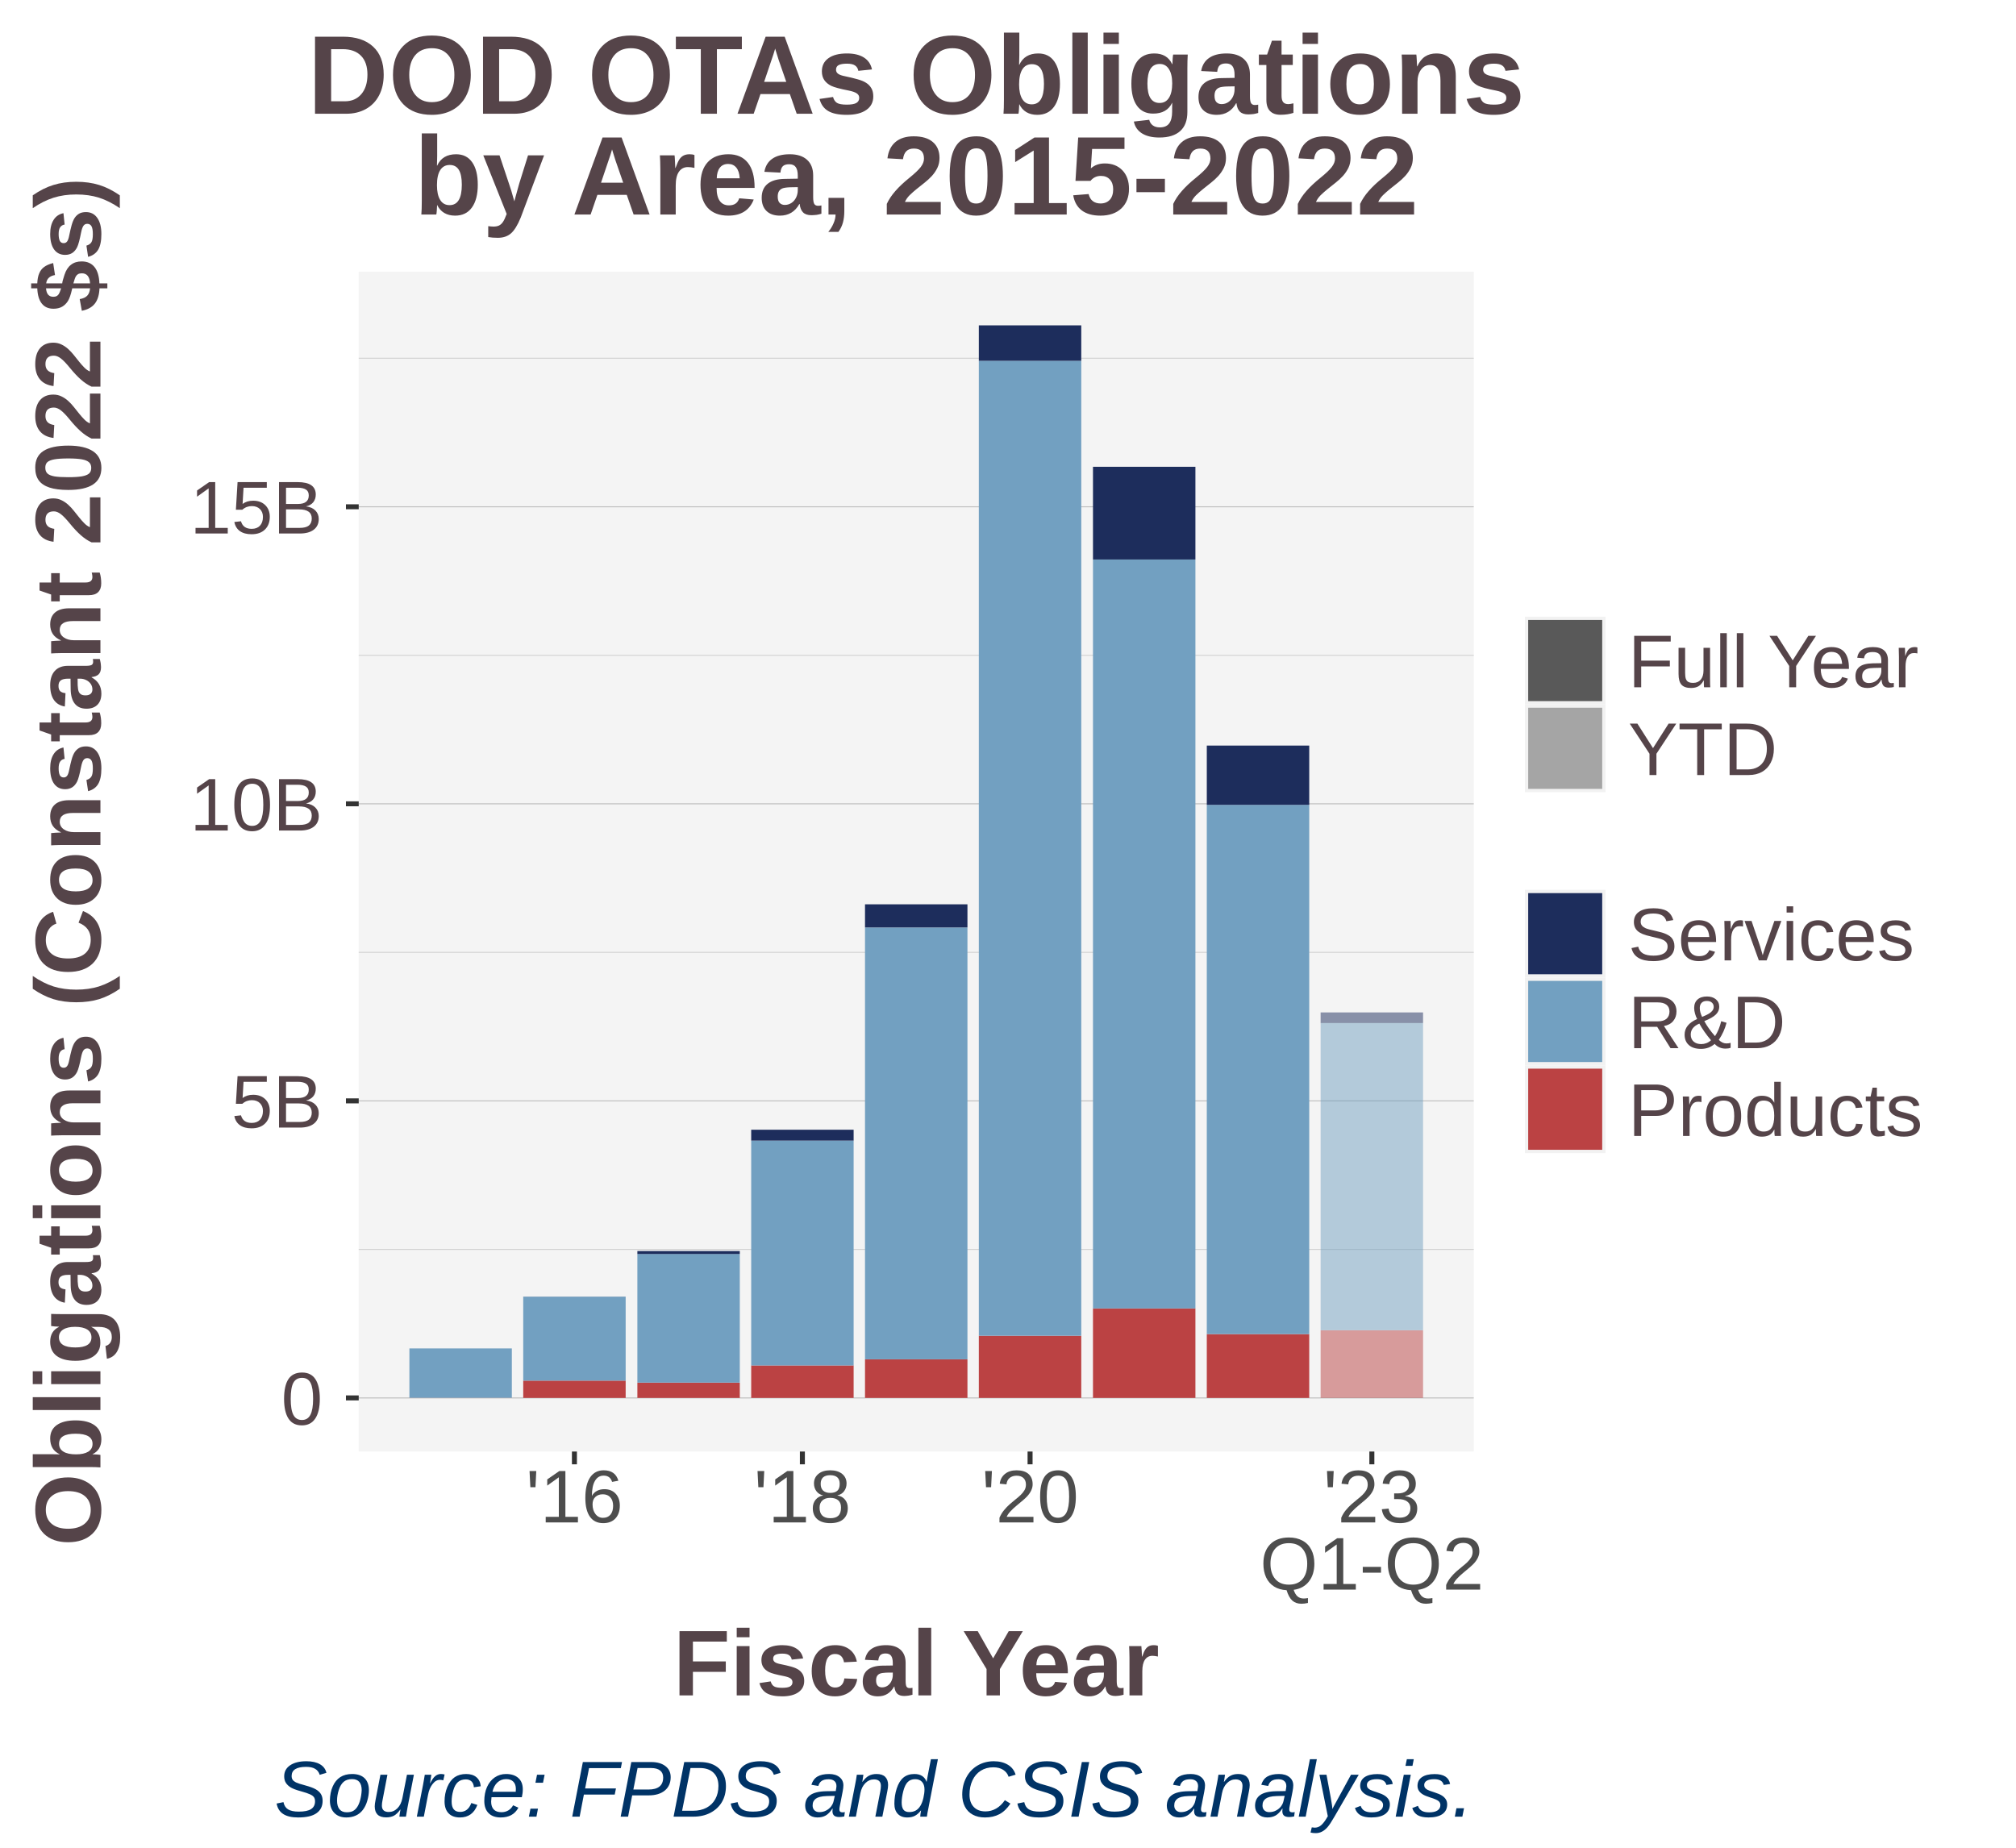
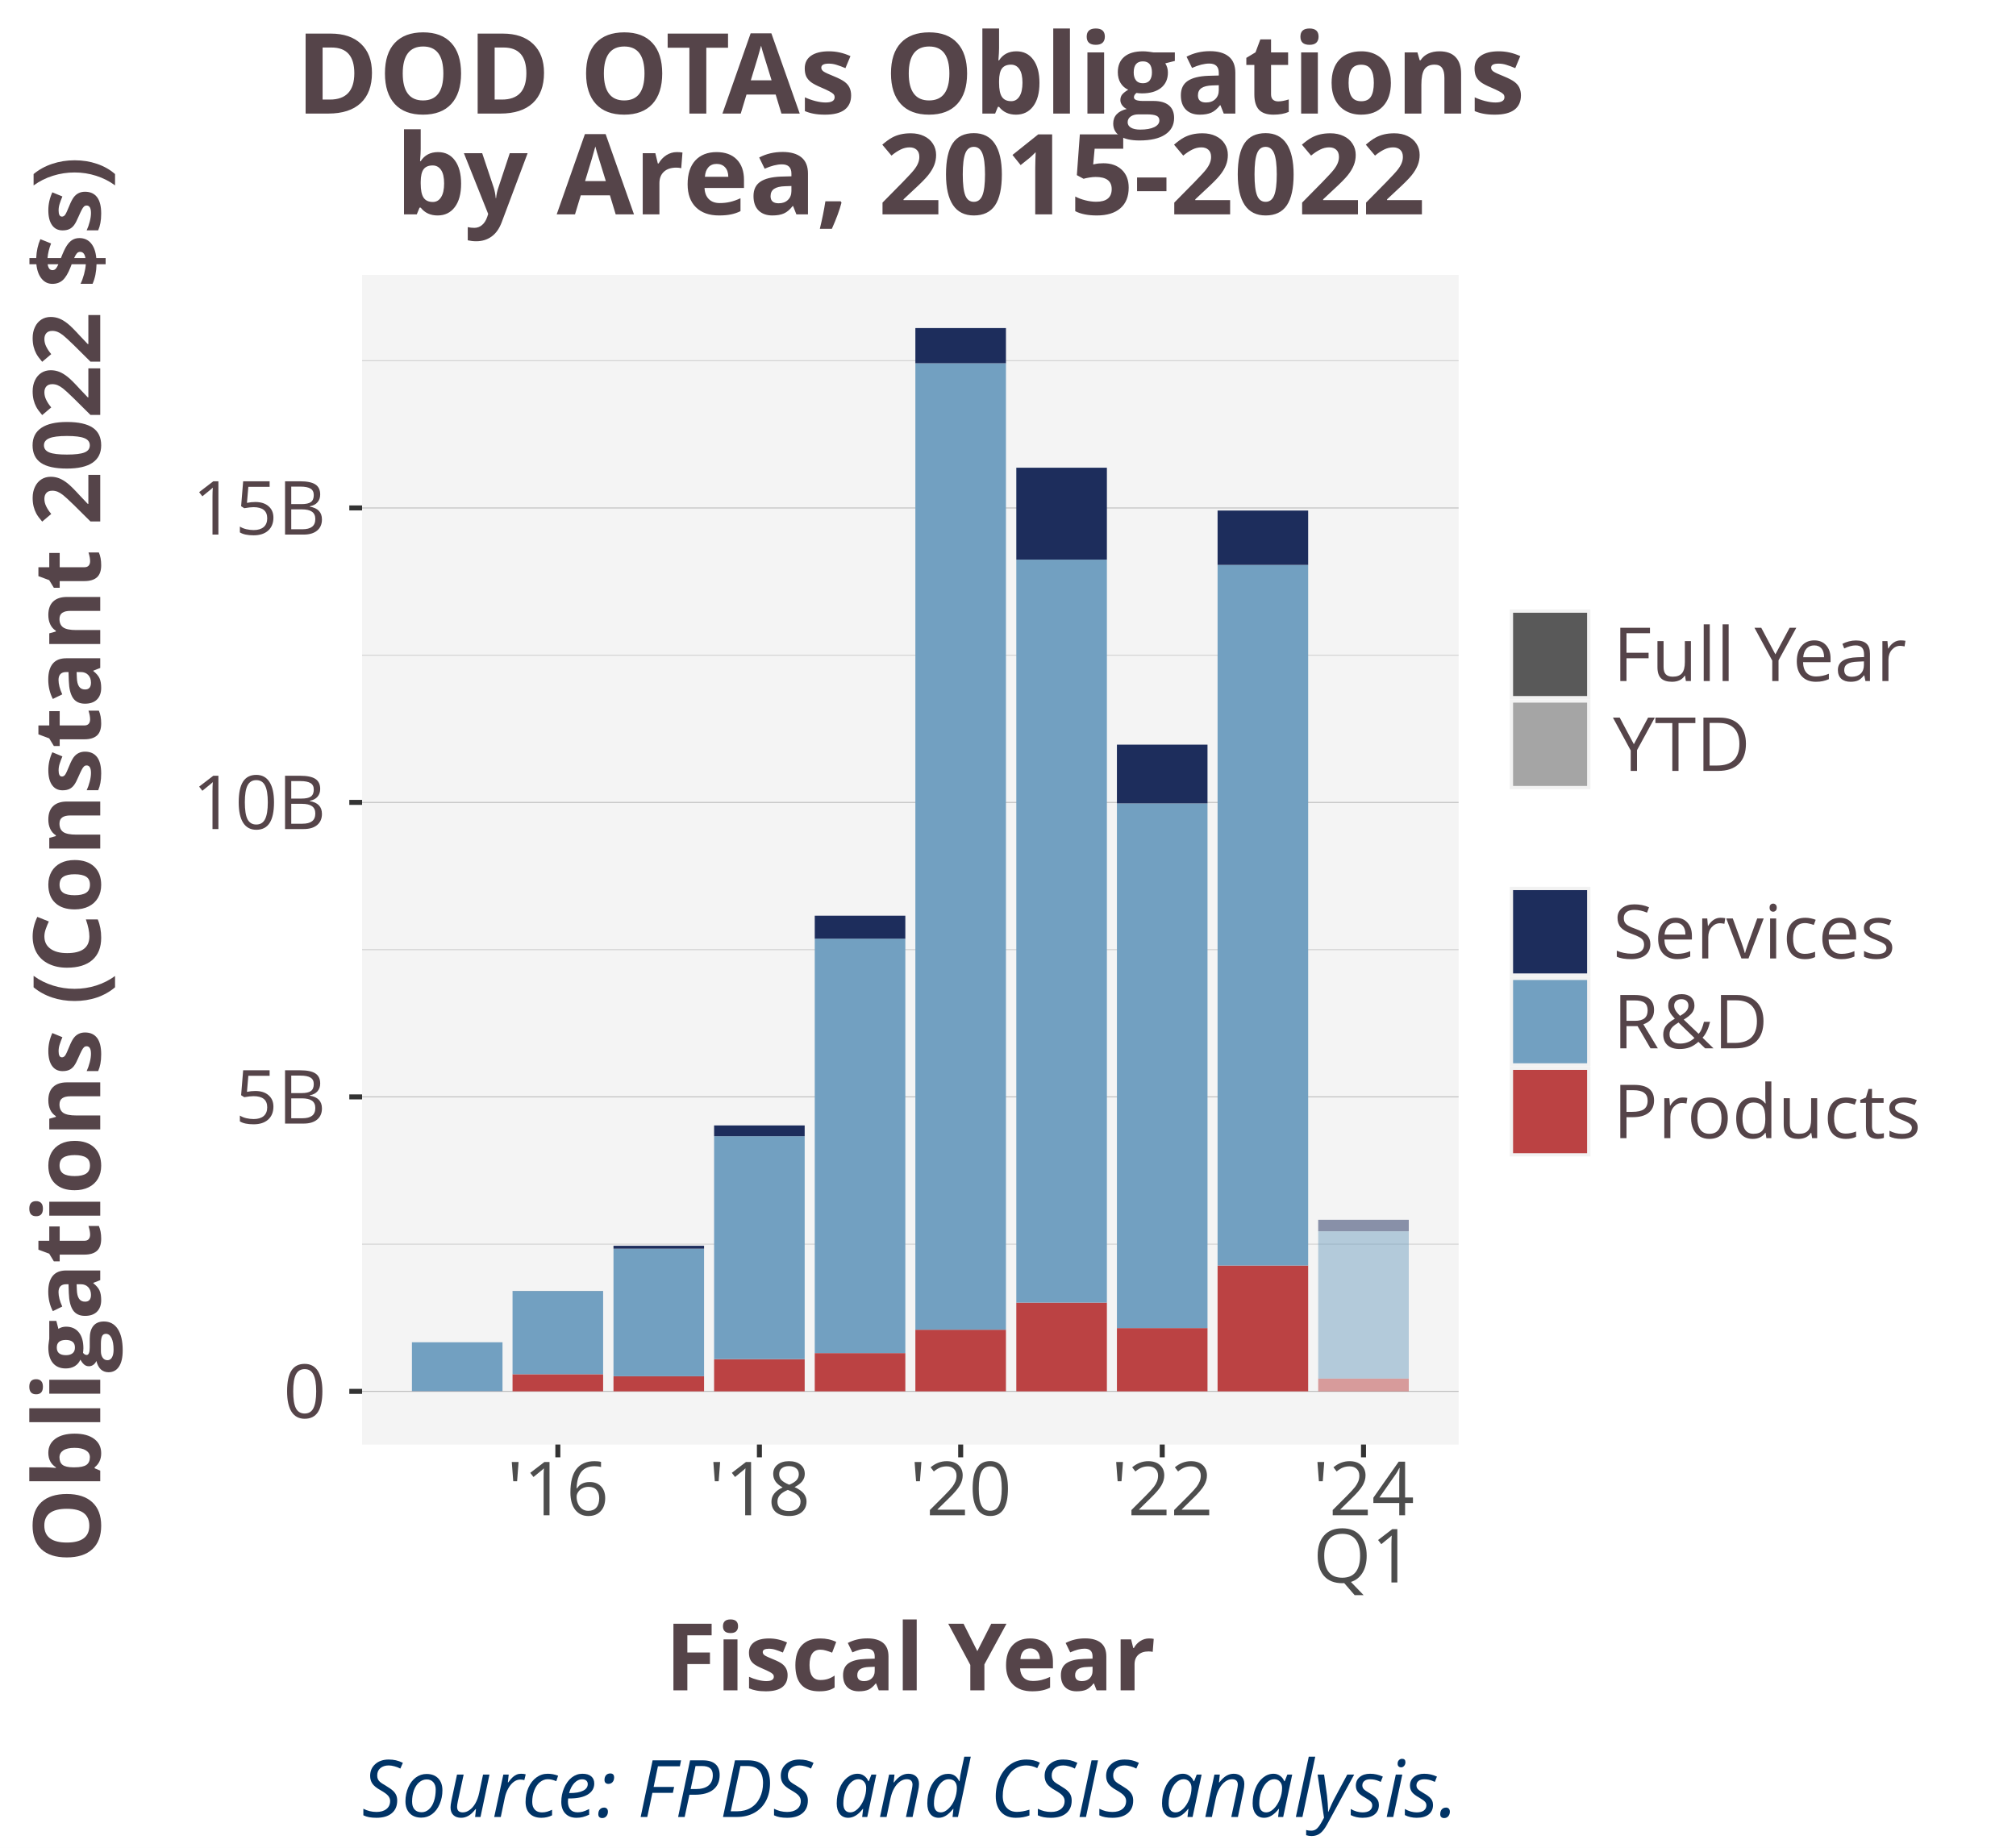
<svg xmlns="http://www.w3.org/2000/svg" class="svglite" width="432.00pt" height="396.00pt" viewBox="0 0 432.00 396.00">
  <defs>
    <style type="text/css">
    .svglite line, .svglite polyline, .svglite polygon, .svglite path, .svglite rect, .svglite circle {
      fill: none;
      stroke: #000000;
      stroke-linecap: round;
      stroke-linejoin: round;
      stroke-miterlimit: 10.00;
    }
    .svglite text {
      white-space: pre;
    }
  </style>
  </defs>
  <rect width="100%" height="100%" style="stroke: none; fill: #FFFFFF;" />
  <defs>
    <clipPath id="cpMC4wMHw0MzIuMDB8MC4wMHwzOTYuMDA=">
      <rect x="0.00" y="0.00" width="432.00" height="396.00" />
    </clipPath>
  </defs>
  <g clip-path="url(#cpMC4wMHw0MzIuMDB8MC4wMHwzOTYuMDA=)">
-     <rect x="-0" y="0.00" width="432.00" height="396.00" style="stroke-width: 1.07; stroke: #FFFFFF; fill: #FFFFFF;" />
+     <rect x="0.00" y="0.00" width="432.00" height="396.00" style="stroke-width: 1.07; stroke: #FFFFFF; fill: #FFFFFF;" />
  </g>
  <defs>
-     <clipPath id="cpNzYuODd8MzE1LjgwfDU4LjIzfDMxMS4wOQ==">
-       <rect x="76.87" y="58.23" width="238.94" height="252.86" />
+     <clipPath id="cpNzcuNTl8MzEyLjU2fDU4LjkyfDMwOS41OQ==">
+       <rect x="77.59" y="58.92" width="234.98" height="250.67" />
    </clipPath>
  </defs>
-   <g clip-path="url(#cpNzYuODd8MzE1LjgwfDU4LjIzfDMxMS4wOQ==)">
-     <rect x="76.87" y="58.23" width="238.94" height="252.86" style="stroke-width: 1.07; stroke: none; fill: #F4F4F4;" />
-     <polyline points="76.87,267.77 315.80,267.77 " style="stroke-width: 0.21; stroke: #D3D3D3; stroke-linecap: butt;" />
-     <polyline points="76.87,204.11 315.80,204.11 " style="stroke-width: 0.21; stroke: #D3D3D3; stroke-linecap: butt;" />
-     <polyline points="76.87,140.44 315.80,140.44 " style="stroke-width: 0.21; stroke: #D3D3D3; stroke-linecap: butt;" />
-     <polyline points="76.87,76.78 315.80,76.78 " style="stroke-width: 0.21; stroke: #D3D3D3; stroke-linecap: butt;" />
-     <polyline points="76.87,299.60 315.80,299.60 " style="stroke-width: 0.21; stroke: #BEBEBE; stroke-linecap: butt;" />
-     <polyline points="76.87,235.94 315.80,235.94 " style="stroke-width: 0.21; stroke: #BEBEBE; stroke-linecap: butt;" />
-     <polyline points="76.87,172.27 315.80,172.27 " style="stroke-width: 0.21; stroke: #BEBEBE; stroke-linecap: butt;" />
-     <polyline points="76.87,108.61 315.80,108.61 " style="stroke-width: 0.21; stroke: #BEBEBE; stroke-linecap: butt;" />
-     <rect x="87.73" y="299.57" width="21.95" height="0.030" style="stroke-width: 1.07; stroke: none; stroke-linecap: butt; stroke-linejoin: miter; fill: #BB4243;" />
-     <rect x="112.12" y="295.89" width="21.95" height="3.71" style="stroke-width: 1.07; stroke: none; stroke-linecap: butt; stroke-linejoin: miter; fill: #BB4243;" />
-     <rect x="136.58" y="296.33" width="21.95" height="3.27" style="stroke-width: 1.07; stroke: none; stroke-linecap: butt; stroke-linejoin: miter; fill: #BB4243;" />
-     <rect x="160.97" y="292.63" width="21.95" height="6.97" style="stroke-width: 1.07; stroke: none; stroke-linecap: butt; stroke-linejoin: miter; fill: #BB4243;" />
-     <rect x="185.36" y="291.33" width="21.95" height="8.27" style="stroke-width: 1.07; stroke: none; stroke-linecap: butt; stroke-linejoin: miter; fill: #BB4243;" />
-     <rect x="209.75" y="286.27" width="21.95" height="13.33" style="stroke-width: 1.07; stroke: none; stroke-linecap: butt; stroke-linejoin: miter; fill: #BB4243;" />
-     <rect x="234.21" y="280.41" width="21.95" height="19.19" style="stroke-width: 1.07; stroke: none; stroke-linecap: butt; stroke-linejoin: miter; fill: #BB4243;" />
-     <rect x="258.60" y="285.92" width="21.95" height="13.68" style="stroke-width: 1.07; stroke: none; stroke-linecap: butt; stroke-linejoin: miter; fill: #BB4243;" />
-     <rect x="282.99" y="285.11" width="21.95" height="14.49" style="stroke-width: 1.07; stroke: none; stroke-linecap: butt; stroke-linejoin: miter; fill: #BB4243; fill-opacity: 0.50;" />
-     <rect x="87.73" y="288.99" width="21.95" height="10.58" style="stroke-width: 1.07; stroke: none; stroke-linecap: butt; stroke-linejoin: miter; fill: #72A0C1;" />
-     <rect x="112.12" y="277.91" width="21.95" height="17.98" style="stroke-width: 1.07; stroke: none; stroke-linecap: butt; stroke-linejoin: miter; fill: #72A0C1;" />
-     <rect x="136.58" y="268.74" width="21.95" height="27.58" style="stroke-width: 1.07; stroke: none; stroke-linecap: butt; stroke-linejoin: miter; fill: #72A0C1;" />
-     <rect x="160.97" y="244.45" width="21.95" height="48.19" style="stroke-width: 1.07; stroke: none; stroke-linecap: butt; stroke-linejoin: miter; fill: #72A0C1;" />
-     <rect x="185.36" y="198.78" width="21.95" height="92.55" style="stroke-width: 1.07; stroke: none; stroke-linecap: butt; stroke-linejoin: miter; fill: #72A0C1;" />
-     <rect x="209.75" y="77.33" width="21.95" height="208.94" style="stroke-width: 1.07; stroke: none; stroke-linecap: butt; stroke-linejoin: miter; fill: #72A0C1;" />
-     <rect x="234.21" y="119.91" width="21.95" height="160.51" style="stroke-width: 1.07; stroke: none; stroke-linecap: butt; stroke-linejoin: miter; fill: #72A0C1;" />
-     <rect x="258.60" y="172.49" width="21.95" height="113.43" style="stroke-width: 1.07; stroke: none; stroke-linecap: butt; stroke-linejoin: miter; fill: #72A0C1;" />
-     <rect x="282.99" y="219.24" width="21.95" height="65.86" style="stroke-width: 1.07; stroke: none; stroke-linecap: butt; stroke-linejoin: miter; fill: #72A0C1; fill-opacity: 0.50;" />
-     <rect x="87.73" y="288.99" width="21.95" height="0.00" style="stroke-width: 1.07; stroke: none; stroke-linecap: butt; stroke-linejoin: miter; fill: #1D2D5C;" />
-     <rect x="112.12" y="277.89" width="21.95" height="0.018" style="stroke-width: 1.07; stroke: none; stroke-linecap: butt; stroke-linejoin: miter; fill: #1D2D5C;" />
-     <rect x="136.58" y="268.12" width="21.95" height="0.63" style="stroke-width: 1.07; stroke: none; stroke-linecap: butt; stroke-linejoin: miter; fill: #1D2D5C;" />
-     <rect x="160.97" y="242.12" width="21.95" height="2.33" style="stroke-width: 1.07; stroke: none; stroke-linecap: butt; stroke-linejoin: miter; fill: #1D2D5C;" />
-     <rect x="185.36" y="193.81" width="21.95" height="4.96" style="stroke-width: 1.07; stroke: none; stroke-linecap: butt; stroke-linejoin: miter; fill: #1D2D5C;" />
-     <rect x="209.75" y="69.73" width="21.95" height="7.60" style="stroke-width: 1.07; stroke: none; stroke-linecap: butt; stroke-linejoin: miter; fill: #1D2D5C;" />
-     <rect x="234.21" y="100.04" width="21.95" height="19.87" style="stroke-width: 1.07; stroke: none; stroke-linecap: butt; stroke-linejoin: miter; fill: #1D2D5C;" />
-     <rect x="258.60" y="159.79" width="21.95" height="12.70" style="stroke-width: 1.07; stroke: none; stroke-linecap: butt; stroke-linejoin: miter; fill: #1D2D5C;" />
-     <rect x="282.99" y="216.98" width="21.95" height="2.27" style="stroke-width: 1.07; stroke: none; stroke-linecap: butt; stroke-linejoin: miter; fill: #1D2D5C; fill-opacity: 0.50;" />
+   <g clip-path="url(#cpNzcuNTl8MzEyLjU2fDU4LjkyfDMwOS41OQ==)">
+     <rect x="77.59" y="58.92" width="234.98" height="250.67" style="stroke-width: 1.07; stroke: none; fill: #F4F4F4;" />
+     <polyline points="77.59,266.64 312.56,266.64 " style="stroke-width: 0.21; stroke: #D3D3D3; stroke-linecap: butt;" />
+     <polyline points="77.59,203.53 312.56,203.53 " style="stroke-width: 0.21; stroke: #D3D3D3; stroke-linecap: butt;" />
+     <polyline points="77.59,140.42 312.56,140.42 " style="stroke-width: 0.21; stroke: #D3D3D3; stroke-linecap: butt;" />
+     <polyline points="77.59,77.31 312.56,77.31 " style="stroke-width: 0.21; stroke: #D3D3D3; stroke-linecap: butt;" />
+     <polyline points="77.59,298.19 312.56,298.19 " style="stroke-width: 0.21; stroke: #BEBEBE; stroke-linecap: butt;" />
+     <polyline points="77.59,235.08 312.56,235.08 " style="stroke-width: 0.21; stroke: #BEBEBE; stroke-linecap: butt;" />
+     <polyline points="77.59,171.97 312.56,171.97 " style="stroke-width: 0.21; stroke: #BEBEBE; stroke-linecap: butt;" />
+     <polyline points="77.59,108.86 312.56,108.86 " style="stroke-width: 0.21; stroke: #BEBEBE; stroke-linecap: butt;" />
+     <rect x="88.27" y="298.16" width="19.41" height="0.030" style="stroke-width: 1.07; stroke: none; stroke-linecap: butt; stroke-linejoin: miter; fill: #BB4243;" />
+     <rect x="109.83" y="294.52" width="19.41" height="3.67" style="stroke-width: 1.07; stroke: none; stroke-linecap: butt; stroke-linejoin: miter; fill: #BB4243;" />
+     <rect x="131.46" y="294.95" width="19.41" height="3.24" style="stroke-width: 1.07; stroke: none; stroke-linecap: butt; stroke-linejoin: miter; fill: #BB4243;" />
+     <rect x="153.02" y="291.29" width="19.41" height="6.90" style="stroke-width: 1.07; stroke: none; stroke-linecap: butt; stroke-linejoin: miter; fill: #BB4243;" />
+     <rect x="174.59" y="289.99" width="19.41" height="8.20" style="stroke-width: 1.07; stroke: none; stroke-linecap: butt; stroke-linejoin: miter; fill: #BB4243;" />
+     <rect x="196.15" y="284.98" width="19.41" height="13.21" style="stroke-width: 1.07; stroke: none; stroke-linecap: butt; stroke-linejoin: miter; fill: #BB4243;" />
+     <rect x="217.78" y="279.17" width="19.41" height="19.02" style="stroke-width: 1.07; stroke: none; stroke-linecap: butt; stroke-linejoin: miter; fill: #BB4243;" />
+     <rect x="239.34" y="284.63" width="19.41" height="13.56" style="stroke-width: 1.07; stroke: none; stroke-linecap: butt; stroke-linejoin: miter; fill: #BB4243;" />
+     <rect x="260.91" y="271.22" width="19.41" height="26.97" style="stroke-width: 1.07; stroke: none; stroke-linecap: butt; stroke-linejoin: miter; fill: #BB4243;" />
+     <rect x="282.47" y="295.45" width="19.41" height="2.75" style="stroke-width: 1.07; stroke: none; stroke-linecap: butt; stroke-linejoin: miter; fill: #BB4243; fill-opacity: 0.50;" />
+     <rect x="88.27" y="287.67" width="19.41" height="10.49" style="stroke-width: 1.07; stroke: none; stroke-linecap: butt; stroke-linejoin: miter; fill: #72A0C1;" />
+     <rect x="109.83" y="276.69" width="19.41" height="17.83" style="stroke-width: 1.07; stroke: none; stroke-linecap: butt; stroke-linejoin: miter; fill: #72A0C1;" />
+     <rect x="131.46" y="267.61" width="19.41" height="27.34" style="stroke-width: 1.07; stroke: none; stroke-linecap: butt; stroke-linejoin: miter; fill: #72A0C1;" />
+     <rect x="153.02" y="243.51" width="19.41" height="47.78" style="stroke-width: 1.07; stroke: none; stroke-linecap: butt; stroke-linejoin: miter; fill: #72A0C1;" />
+     <rect x="174.59" y="201.17" width="19.41" height="88.82" style="stroke-width: 1.07; stroke: none; stroke-linecap: butt; stroke-linejoin: miter; fill: #72A0C1;" />
+     <rect x="196.15" y="77.85" width="19.41" height="207.13" style="stroke-width: 1.07; stroke: none; stroke-linecap: butt; stroke-linejoin: miter; fill: #72A0C1;" />
+     <rect x="217.78" y="119.94" width="19.41" height="159.23" style="stroke-width: 1.07; stroke: none; stroke-linecap: butt; stroke-linejoin: miter; fill: #72A0C1;" />
+     <rect x="239.34" y="172.18" width="19.41" height="112.45" style="stroke-width: 1.07; stroke: none; stroke-linecap: butt; stroke-linejoin: miter; fill: #72A0C1;" />
+     <rect x="260.91" y="121.07" width="19.41" height="150.15" style="stroke-width: 1.07; stroke: none; stroke-linecap: butt; stroke-linejoin: miter; fill: #72A0C1;" />
+     <rect x="282.47" y="263.89" width="19.41" height="31.56" style="stroke-width: 1.07; stroke: none; stroke-linecap: butt; stroke-linejoin: miter; fill: #72A0C1; fill-opacity: 0.50;" />
+     <rect x="88.27" y="287.67" width="19.41" height="0.00" style="stroke-width: 1.07; stroke: none; stroke-linecap: butt; stroke-linejoin: miter; fill: #1D2D5C;" />
+     <rect x="109.83" y="276.67" width="19.41" height="0.018" style="stroke-width: 1.07; stroke: none; stroke-linecap: butt; stroke-linejoin: miter; fill: #1D2D5C;" />
+     <rect x="131.46" y="266.99" width="19.41" height="0.62" style="stroke-width: 1.07; stroke: none; stroke-linecap: butt; stroke-linejoin: miter; fill: #1D2D5C;" />
+     <rect x="153.02" y="241.20" width="19.41" height="2.31" style="stroke-width: 1.07; stroke: none; stroke-linecap: butt; stroke-linejoin: miter; fill: #1D2D5C;" />
+     <rect x="174.59" y="196.25" width="19.41" height="4.92" style="stroke-width: 1.07; stroke: none; stroke-linecap: butt; stroke-linejoin: miter; fill: #1D2D5C;" />
+     <rect x="196.15" y="70.31" width="19.41" height="7.54" style="stroke-width: 1.07; stroke: none; stroke-linecap: butt; stroke-linejoin: miter; fill: #1D2D5C;" />
+     <rect x="217.78" y="100.24" width="19.41" height="19.70" style="stroke-width: 1.07; stroke: none; stroke-linecap: butt; stroke-linejoin: miter; fill: #1D2D5C;" />
+     <rect x="239.34" y="159.59" width="19.41" height="12.59" style="stroke-width: 1.07; stroke: none; stroke-linecap: butt; stroke-linejoin: miter; fill: #1D2D5C;" />
+     <rect x="260.91" y="109.42" width="19.41" height="11.65" style="stroke-width: 1.07; stroke: none; stroke-linecap: butt; stroke-linejoin: miter; fill: #1D2D5C;" />
+     <rect x="282.47" y="261.42" width="19.41" height="2.46" style="stroke-width: 1.07; stroke: none; stroke-linecap: butt; stroke-linejoin: miter; fill: #1D2D5C; fill-opacity: 0.50;" />
  </g>
  <g clip-path="url(#cpMC4wMHw0MzIuMDB8MC4wMHwzOTYuMDA=)">
-     <text x="69.15" y="305.33" text-anchor="end" style="font-size: 16.00px;fill: #554449; font-family: &quot;Arial&quot;;" textLength="8.90px" lengthAdjust="spacingAndGlyphs">0</text>
-     <text x="69.15" y="241.66" text-anchor="end" style="font-size: 16.00px;fill: #554449; font-family: &quot;Arial&quot;;" textLength="19.57px" lengthAdjust="spacingAndGlyphs">5B</text>
-     <text x="69.15" y="178.00" text-anchor="end" style="font-size: 16.00px;fill: #554449; font-family: &quot;Arial&quot;;" textLength="28.47px" lengthAdjust="spacingAndGlyphs">10B</text>
-     <text x="69.15" y="114.34" text-anchor="end" style="font-size: 16.00px;fill: #554449; font-family: &quot;Arial&quot;;" textLength="28.47px" lengthAdjust="spacingAndGlyphs">15B</text>
-     <polyline points="74.13,299.60 76.87,299.60 " style="stroke-width: 1.07; stroke: #333333; stroke-linecap: butt;" />
-     <polyline points="74.13,235.94 76.87,235.94 " style="stroke-width: 1.07; stroke: #333333; stroke-linecap: butt;" />
-     <polyline points="74.13,172.27 76.87,172.27 " style="stroke-width: 1.07; stroke: #333333; stroke-linecap: butt;" />
-     <polyline points="74.13,108.61 76.87,108.61 " style="stroke-width: 1.07; stroke: #333333; stroke-linecap: butt;" />
-     <polyline points="123.09,313.83 123.09,311.09 " style="stroke-width: 1.07; stroke: #333333; stroke-linecap: butt;" />
-     <polyline points="171.94,313.83 171.94,311.09 " style="stroke-width: 1.07; stroke: #333333; stroke-linecap: butt;" />
-     <polyline points="220.73,313.83 220.73,311.09 " style="stroke-width: 1.07; stroke: #333333; stroke-linecap: butt;" />
-     <polyline points="293.97,313.83 293.97,311.09 " style="stroke-width: 1.07; stroke: #333333; stroke-linecap: butt;" />
-     <text x="123.09" y="326.28" text-anchor="middle" style="font-size: 16.00px;fill: #4D4D4D; font-family: &quot;Arial&quot;;" textLength="20.85px" lengthAdjust="spacingAndGlyphs">'16</text>
-     <text x="171.94" y="326.28" text-anchor="middle" style="font-size: 16.00px;fill: #4D4D4D; font-family: &quot;Arial&quot;;" textLength="20.85px" lengthAdjust="spacingAndGlyphs">'18</text>
-     <text x="220.73" y="326.28" text-anchor="middle" style="font-size: 16.00px;fill: #4D4D4D; font-family: &quot;Arial&quot;;" textLength="20.85px" lengthAdjust="spacingAndGlyphs">'20</text>
-     <text x="293.97" y="326.28" text-anchor="middle" style="font-size: 16.00px;fill: #4D4D4D; font-family: &quot;Arial&quot;;" textLength="20.85px" lengthAdjust="spacingAndGlyphs">'23</text>
-     <text x="293.97" y="340.68" text-anchor="middle" style="font-size: 16.00px;fill: #4D4D4D; font-family: &quot;Arial&quot;;" textLength="48.01px" lengthAdjust="spacingAndGlyphs">Q1-Q2</text>
-     <text x="196.34" y="363.35" text-anchor="middle" style="font-size: 20.00px; font-weight: bold;fill: #554449; font-family: &quot;Arial&quot;;" textLength="104.18px" lengthAdjust="spacingAndGlyphs">Fiscal Year</text>
-     <text transform="translate(21.52,184.66) rotate(-90)" text-anchor="middle" style="font-size: 20.00px; font-weight: bold;fill: #554449; font-family: &quot;Arial&quot;;" textLength="293.42px" lengthAdjust="spacingAndGlyphs">Obligations (Constant 2022 $s)</text>
-     <rect x="326.76" y="122.20" width="86.37" height="47.58" style="stroke-width: 1.07; stroke: none; fill: #FFFFFF;" />
-     <rect x="326.76" y="132.16" width="17.28" height="18.81" style="stroke-width: 1.07; stroke: none; fill: #F2F2F2;" />
-     <rect x="327.47" y="132.87" width="15.86" height="17.39" style="stroke-width: 1.07; stroke: none; stroke-linecap: butt; stroke-linejoin: miter; fill: #595959;" />
-     <rect x="326.76" y="150.97" width="17.28" height="18.81" style="stroke-width: 1.07; stroke: none; fill: #F2F2F2;" />
-     <rect x="327.47" y="151.68" width="15.86" height="17.39" style="stroke-width: 1.07; stroke: none; stroke-linecap: butt; stroke-linejoin: miter; fill: #595959; fill-opacity: 0.50;" />
-     <text x="348.87" y="147.29" style="font-size: 16.00px;fill: #554449; font-family: &quot;Arial&quot;;" textLength="62.27px" lengthAdjust="spacingAndGlyphs">Full Year</text>
-     <text x="348.87" y="166.10" style="font-size: 16.00px;fill: #554449; font-family: &quot;Arial&quot;;" textLength="32.00px" lengthAdjust="spacingAndGlyphs">YTD</text>
-     <rect x="326.76" y="180.74" width="87.24" height="66.39" style="stroke-width: 1.07; stroke: none; fill: #FFFFFF;" />
-     <rect x="326.76" y="190.70" width="17.28" height="18.81" style="stroke-width: 1.07; stroke: none; fill: #F2F2F2;" />
-     <rect x="327.47" y="191.41" width="15.86" height="17.39" style="stroke-width: 1.07; stroke: none; stroke-linecap: butt; stroke-linejoin: miter; fill: #1D2D5C;" />
-     <rect x="326.76" y="209.51" width="17.28" height="18.81" style="stroke-width: 1.07; stroke: none; fill: #F2F2F2;" />
-     <rect x="327.47" y="210.22" width="15.86" height="17.39" style="stroke-width: 1.07; stroke: none; stroke-linecap: butt; stroke-linejoin: miter; fill: #72A0C1;" />
-     <rect x="326.76" y="228.32" width="17.28" height="18.81" style="stroke-width: 1.07; stroke: none; fill: #F2F2F2;" />
-     <rect x="327.47" y="229.03" width="15.86" height="17.39" style="stroke-width: 1.07; stroke: none; stroke-linecap: butt; stroke-linejoin: miter; fill: #BB4243;" />
-     <text x="348.87" y="205.83" style="font-size: 16.00px;fill: #554449; font-family: &quot;Arial&quot;;" textLength="61.35px" lengthAdjust="spacingAndGlyphs">Services</text>
-     <text x="348.87" y="224.64" style="font-size: 16.00px;fill: #554449; font-family: &quot;Arial&quot;;" textLength="33.78px" lengthAdjust="spacingAndGlyphs">R&amp;D</text>
-     <text x="348.87" y="243.45" style="font-size: 16.00px;fill: #554449; font-family: &quot;Arial&quot;;" textLength="63.14px" lengthAdjust="spacingAndGlyphs">Products</text>
-     <text x="196.34" y="24.38" text-anchor="middle" style="font-size: 24.00px; font-weight: bold;fill: #554449; font-family: &quot;Arial&quot;;" textLength="260.89px" lengthAdjust="spacingAndGlyphs">DOD OTAs Obligations</text>
-     <text x="196.34" y="45.98" text-anchor="middle" style="font-size: 24.00px; font-weight: bold;fill: #554449; font-family: &quot;Arial&quot;;" textLength="215.27px" lengthAdjust="spacingAndGlyphs">by Area, 2015-2022</text>
-     <text x="315.80" y="389.34" text-anchor="end" style="font-size: 17.00px; font-style: italic;fill: #003366; font-family: &quot;Arial&quot;;" textLength="257.01px" lengthAdjust="spacingAndGlyphs">Source: FPDS and CSIS analysis.</text>
+     <text x="69.87" y="303.91" text-anchor="end" style="font-size: 16.00px;fill: #554449; font-family: &quot;Open Sans&quot;;" textLength="9.14px" lengthAdjust="spacingAndGlyphs">0</text>
+     <text x="69.87" y="240.80" text-anchor="end" style="font-size: 16.00px;fill: #554449; font-family: &quot;Open Sans&quot;;" textLength="19.48px" lengthAdjust="spacingAndGlyphs">5B</text>
+     <text x="69.87" y="177.68" text-anchor="end" style="font-size: 16.00px;fill: #554449; font-family: &quot;Open Sans&quot;;" textLength="28.62px" lengthAdjust="spacingAndGlyphs">10B</text>
+     <text x="69.87" y="114.57" text-anchor="end" style="font-size: 16.00px;fill: #554449; font-family: &quot;Open Sans&quot;;" textLength="28.62px" lengthAdjust="spacingAndGlyphs">15B</text>
+     <polyline points="74.85,298.19 77.59,298.19 " style="stroke-width: 1.07; stroke: #333333; stroke-linecap: butt;" />
+     <polyline points="74.85,235.08 77.59,235.08 " style="stroke-width: 1.07; stroke: #333333; stroke-linecap: butt;" />
+     <polyline points="74.85,171.97 77.59,171.97 " style="stroke-width: 1.07; stroke: #333333; stroke-linecap: butt;" />
+     <polyline points="74.85,108.86 77.59,108.86 " style="stroke-width: 1.07; stroke: #333333; stroke-linecap: butt;" />
+     <polyline points="119.54,312.33 119.54,309.59 " style="stroke-width: 1.07; stroke: #333333; stroke-linecap: butt;" />
+     <polyline points="162.73,312.33 162.73,309.59 " style="stroke-width: 1.07; stroke: #333333; stroke-linecap: butt;" />
+     <polyline points="205.86,312.33 205.86,309.59 " style="stroke-width: 1.07; stroke: #333333; stroke-linecap: butt;" />
+     <polyline points="249.05,312.33 249.05,309.59 " style="stroke-width: 1.07; stroke: #333333; stroke-linecap: butt;" />
+     <polyline points="292.18,312.33 292.18,309.59 " style="stroke-width: 1.07; stroke: #333333; stroke-linecap: butt;" />
+     <text x="119.54" y="324.75" text-anchor="middle" style="font-size: 16.00px;fill: #4D4D4D; font-family: &quot;Open Sans&quot;;" textLength="21.79px" lengthAdjust="spacingAndGlyphs">'16</text>
+     <text x="162.73" y="324.75" text-anchor="middle" style="font-size: 16.00px;fill: #4D4D4D; font-family: &quot;Open Sans&quot;;" textLength="21.79px" lengthAdjust="spacingAndGlyphs">'18</text>
+     <text x="205.86" y="324.75" text-anchor="middle" style="font-size: 16.00px;fill: #4D4D4D; font-family: &quot;Open Sans&quot;;" textLength="21.79px" lengthAdjust="spacingAndGlyphs">'20</text>
+     <text x="249.05" y="324.75" text-anchor="middle" style="font-size: 16.00px;fill: #4D4D4D; font-family: &quot;Open Sans&quot;;" textLength="21.79px" lengthAdjust="spacingAndGlyphs">'22</text>
+     <text x="292.18" y="324.75" text-anchor="middle" style="font-size: 16.00px;fill: #4D4D4D; font-family: &quot;Open Sans&quot;;" textLength="21.79px" lengthAdjust="spacingAndGlyphs">'24</text>
+     <text x="292.18" y="339.15" text-anchor="middle" style="font-size: 16.00px;fill: #4D4D4D; font-family: &quot;Open Sans&quot;;" textLength="21.59px" lengthAdjust="spacingAndGlyphs">Q1</text>
+     <text x="195.08" y="362.27" text-anchor="middle" style="font-size: 20.00px; font-weight: bold;fill: #554449; font-family: &quot;Open Sans&quot;;" textLength="106.16px" lengthAdjust="spacingAndGlyphs">Fiscal Year</text>
+     <text transform="translate(21.48,184.25) rotate(-90)" text-anchor="middle" style="font-size: 20.00px; font-weight: bold;fill: #554449; font-family: &quot;Open Sans&quot;;" textLength="301.50px" lengthAdjust="spacingAndGlyphs">Obligations (Constant 2022 $s)</text>
+     <rect x="323.52" y="120.65" width="87.76" height="48.49" style="stroke-width: 1.07; stroke: none; fill: #FFFFFF;" />
+     <rect x="323.52" y="130.61" width="17.28" height="19.26" style="stroke-width: 1.07; stroke: none; fill: #F2F2F2;" />
+     <rect x="324.23" y="131.32" width="15.86" height="17.85" style="stroke-width: 1.07; stroke: none; stroke-linecap: butt; stroke-linejoin: miter; fill: #595959;" />
+     <rect x="323.52" y="149.88" width="17.28" height="19.26" style="stroke-width: 1.07; stroke: none; fill: #F2F2F2;" />
+     <rect x="324.23" y="150.59" width="15.86" height="17.85" style="stroke-width: 1.07; stroke: none; stroke-linecap: butt; stroke-linejoin: miter; fill: #595959; fill-opacity: 0.50;" />
+     <text x="345.63" y="145.96" style="font-size: 16.00px;fill: #554449; font-family: &quot;Open Sans&quot;;" textLength="63.66px" lengthAdjust="spacingAndGlyphs">Full Year</text>
+     <text x="345.63" y="165.22" style="font-size: 16.00px;fill: #554449; font-family: &quot;Open Sans&quot;;" textLength="29.36px" lengthAdjust="spacingAndGlyphs">YTD</text>
+     <rect x="323.52" y="180.10" width="90.48" height="67.75" style="stroke-width: 1.07; stroke: none; fill: #FFFFFF;" />
+     <rect x="323.52" y="190.06" width="17.28" height="19.26" style="stroke-width: 1.07; stroke: none; fill: #F2F2F2;" />
+     <rect x="324.23" y="190.77" width="15.86" height="17.85" style="stroke-width: 1.07; stroke: none; stroke-linecap: butt; stroke-linejoin: miter; fill: #1D2D5C;" />
+     <rect x="323.52" y="209.33" width="17.28" height="19.26" style="stroke-width: 1.07; stroke: none; fill: #F2F2F2;" />
+     <rect x="324.23" y="210.03" width="15.86" height="17.85" style="stroke-width: 1.07; stroke: none; stroke-linecap: butt; stroke-linejoin: miter; fill: #72A0C1;" />
+     <rect x="323.52" y="228.59" width="17.28" height="19.26" style="stroke-width: 1.07; stroke: none; fill: #F2F2F2;" />
+     <rect x="324.23" y="229.30" width="15.86" height="17.85" style="stroke-width: 1.07; stroke: none; stroke-linecap: butt; stroke-linejoin: miter; fill: #BB4243;" />
+     <text x="345.63" y="205.41" style="font-size: 16.00px;fill: #554449; font-family: &quot;Open Sans&quot;;" textLength="60.60px" lengthAdjust="spacingAndGlyphs">Services</text>
+     <text x="345.63" y="224.67" style="font-size: 16.00px;fill: #554449; font-family: &quot;Open Sans&quot;;" textLength="33.13px" lengthAdjust="spacingAndGlyphs">R&amp;D</text>
+     <text x="345.63" y="243.93" style="font-size: 16.00px;fill: #554449; font-family: &quot;Open Sans&quot;;" textLength="66.38px" lengthAdjust="spacingAndGlyphs">Products</text>
+     <text x="195.08" y="24.34" text-anchor="middle" style="font-size: 24.00px; font-weight: bold;fill: #554449; font-family: &quot;Open Sans&quot;;" textLength="265.87px" lengthAdjust="spacingAndGlyphs">DOD OTAs Obligations</text>
+     <text x="195.08" y="45.94" text-anchor="middle" style="font-size: 24.00px; font-weight: bold;fill: #554449; font-family: &quot;Open Sans&quot;;" textLength="221.78px" lengthAdjust="spacingAndGlyphs">by Area, 2015-2022</text>
+     <text x="312.56" y="389.41" text-anchor="end" style="font-size: 17.00px; font-style: italic;fill: #003366; font-family: &quot;Open Sans&quot;;" textLength="235.73px" lengthAdjust="spacingAndGlyphs">Source: FPDS and CSIS analysis.</text>
  </g>
</svg>
